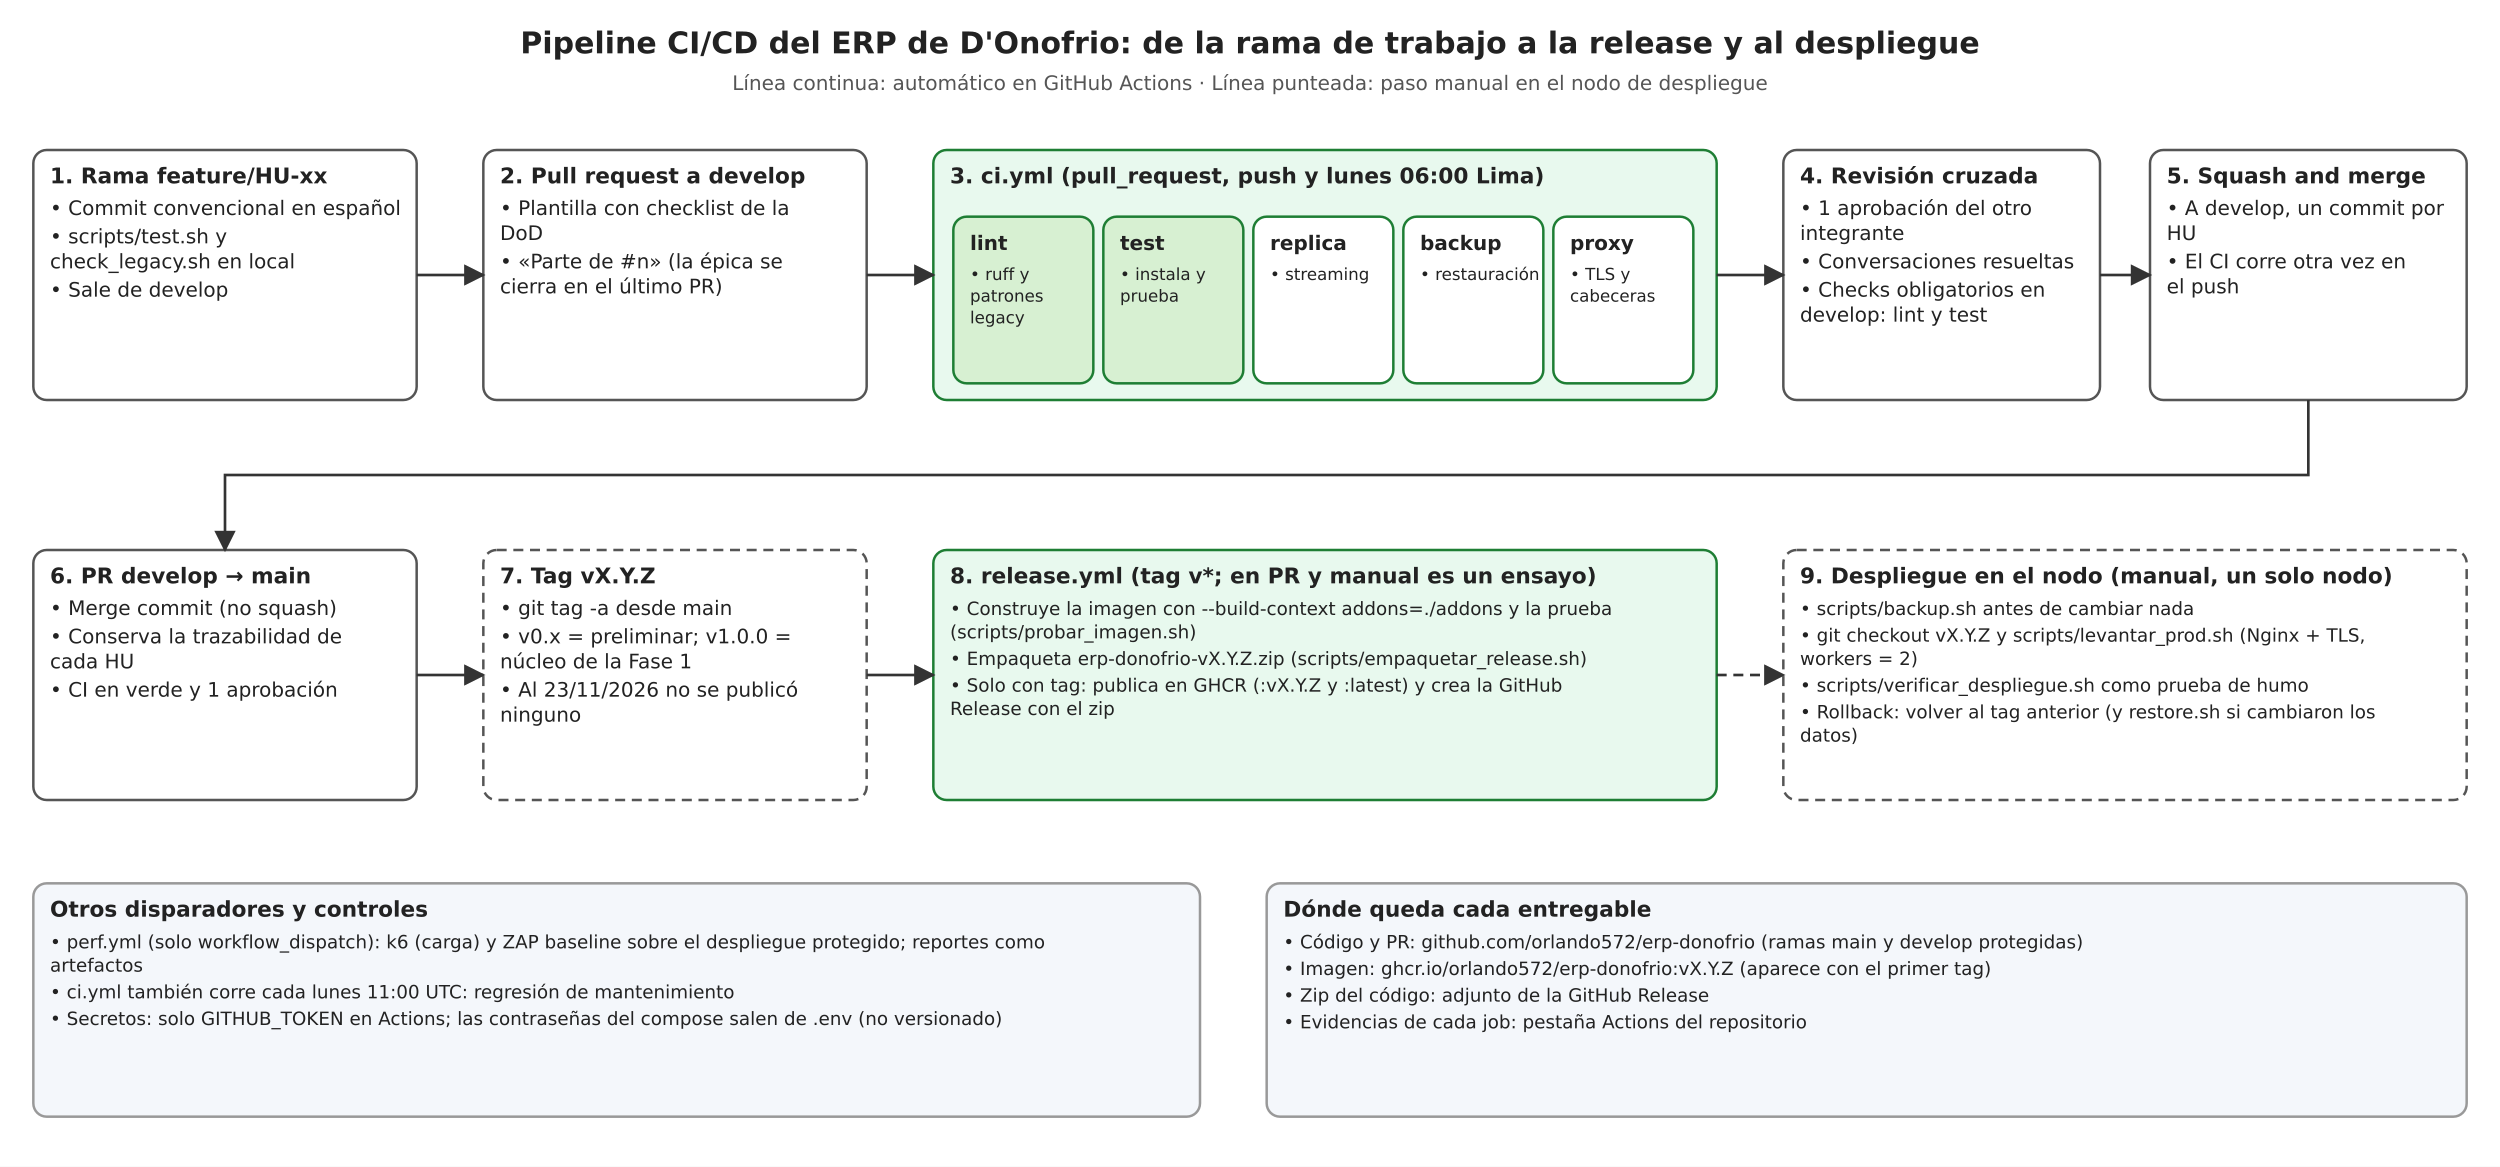
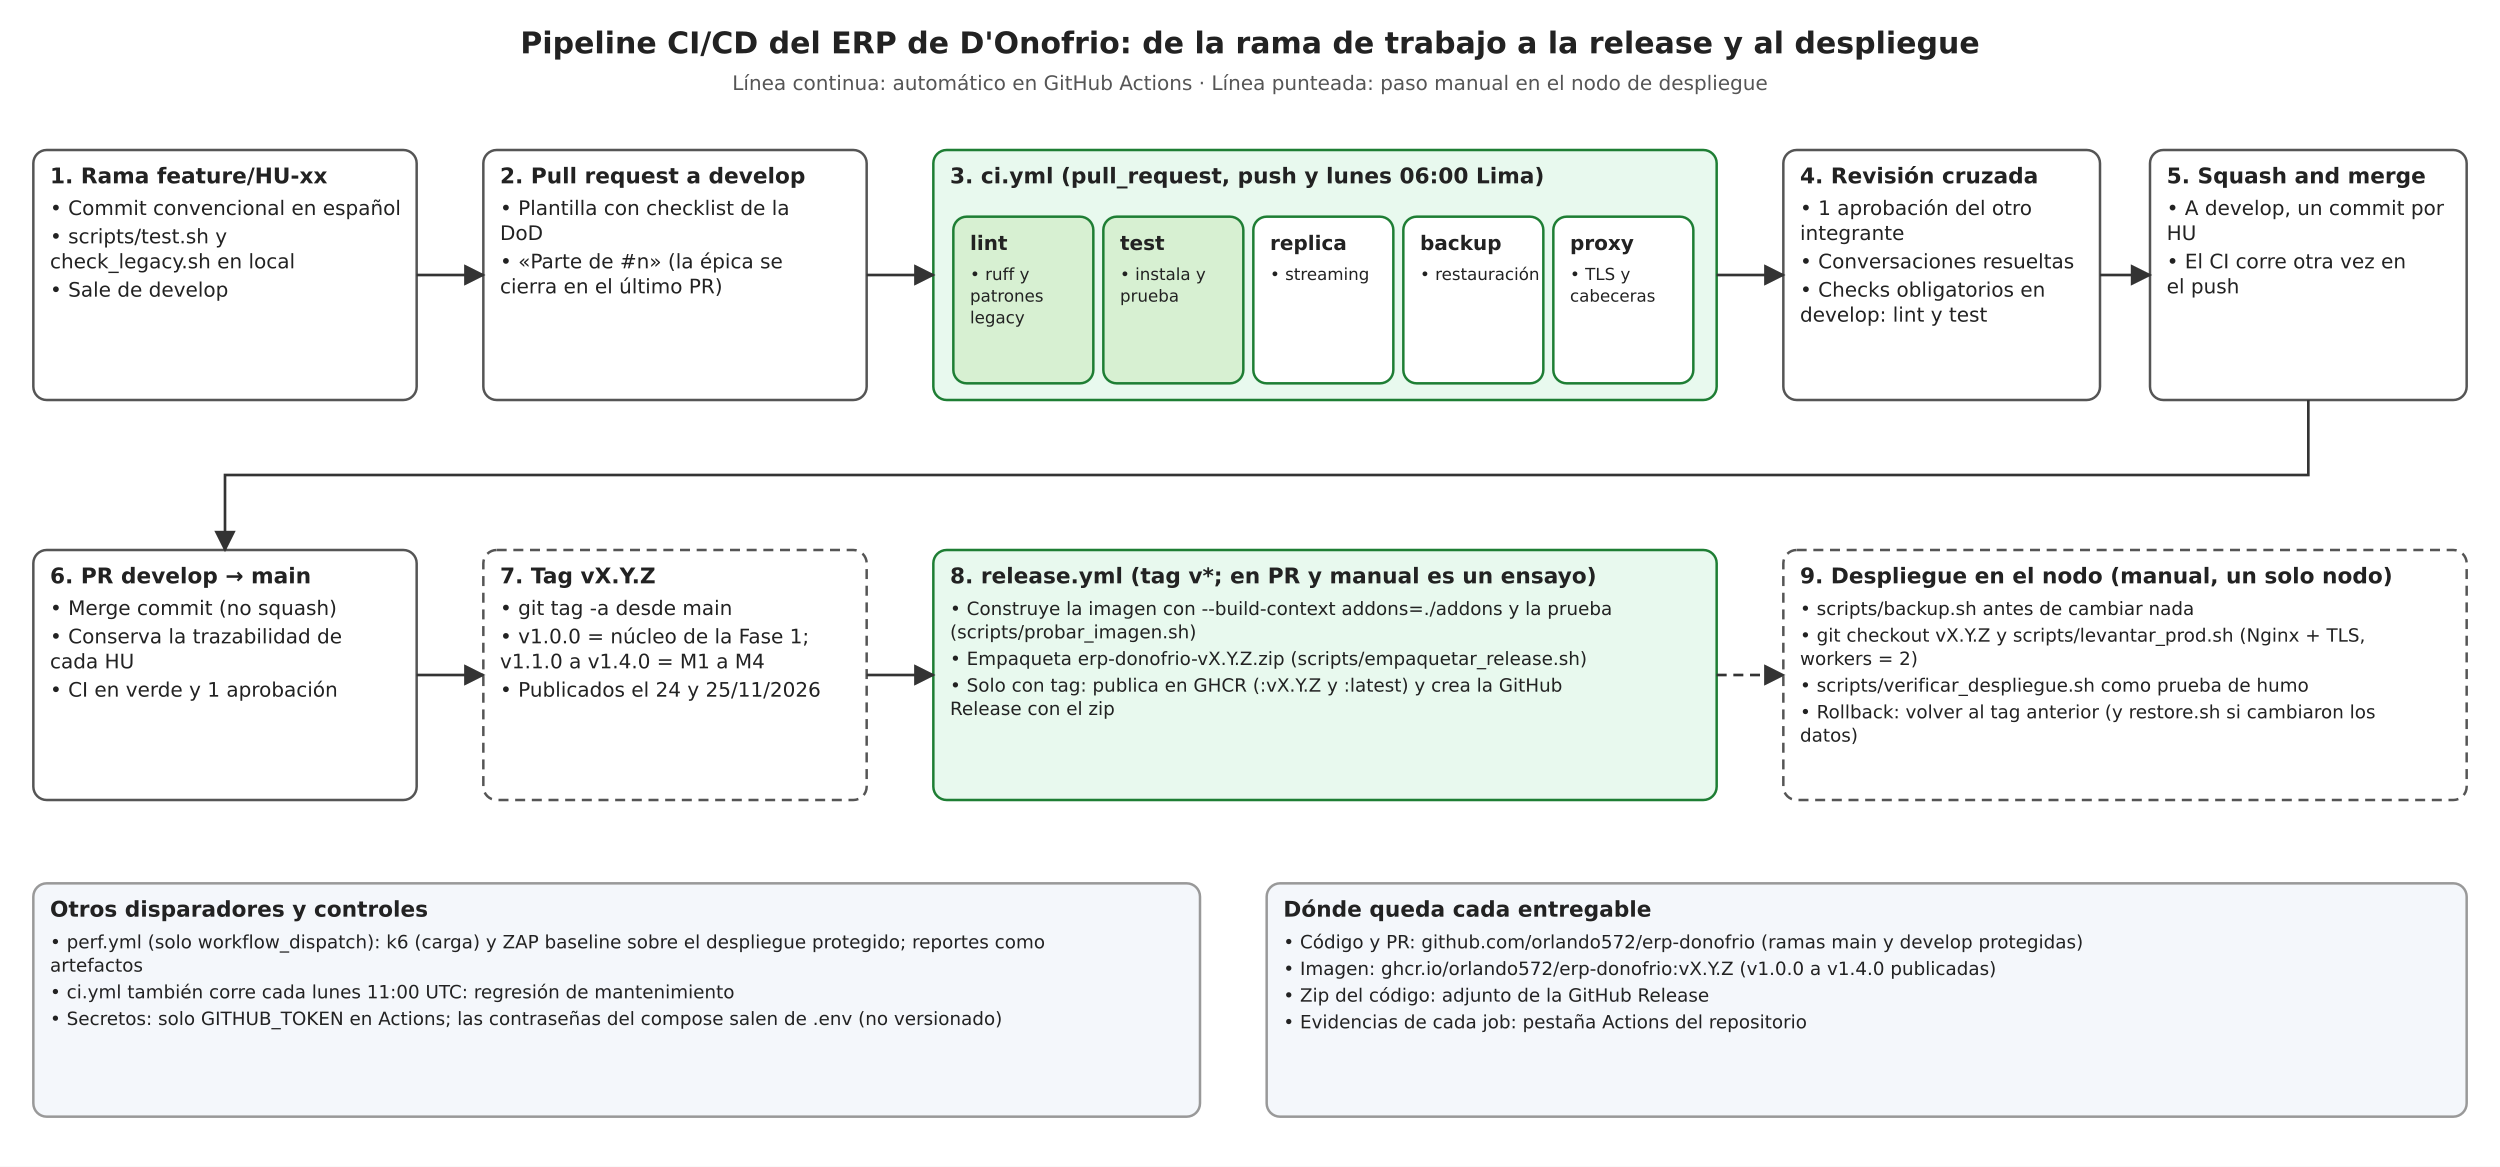
<svg xmlns="http://www.w3.org/2000/svg" width="1500" height="700" viewBox="0 0 1500 700" font-family="DejaVu Sans, Arial, sans-serif">
  <defs>
    <marker id="flecha" viewBox="0 0 10 10" refX="9" refY="5" markerWidth="8" markerHeight="8" orient="auto-start-reverse">
      <path d="M0,0 L10,5 L0,10 z" fill="#333" />
    </marker>
  </defs>
  <rect width="1500" height="700" fill="#fff" />
  <text x="750" y="32" text-anchor="middle" font-size="18" font-weight="bold" fill="#222">Pipeline CI/CD del ERP de D'Onofrio: de la rama de trabajo a la release y al despliegue</text>
  <text x="750" y="54" text-anchor="middle" font-size="12" font-weight="normal" fill="#555">Línea continua: automático en GitHub Actions · Línea punteada: paso manual en el nodo de despliegue</text>
  <rect x="20" y="90" width="230" height="150" rx="8" fill="#fff" stroke="#555" stroke-width="1.5" />
  <text x="30" y="110" text-anchor="start" font-size="13" font-weight="bold" fill="#222">1. Rama feature/HU-xx</text>
  <text x="30" y="129" text-anchor="start" font-size="12" font-weight="normal" fill="#222">• Commit convencional en español</text>
  <text x="30" y="146" text-anchor="start" font-size="12" font-weight="normal" fill="#222">• scripts/test.sh y</text>
  <text x="30" y="161" text-anchor="start" font-size="12" font-weight="normal" fill="#222">  check_legacy.sh en local</text>
  <text x="30" y="178" text-anchor="start" font-size="12" font-weight="normal" fill="#222">• Sale de develop</text>
  <rect x="290" y="90" width="230" height="150" rx="8" fill="#fff" stroke="#555" stroke-width="1.5" />
  <text x="300" y="110" text-anchor="start" font-size="13" font-weight="bold" fill="#222">2. Pull request a develop</text>
  <text x="300" y="129" text-anchor="start" font-size="12" font-weight="normal" fill="#222">• Plantilla con checklist de la</text>
  <text x="300" y="144" text-anchor="start" font-size="12" font-weight="normal" fill="#222">  DoD</text>
  <text x="300" y="161" text-anchor="start" font-size="12" font-weight="normal" fill="#222">• «Parte de #n» (la épica se</text>
  <text x="300" y="176" text-anchor="start" font-size="12" font-weight="normal" fill="#222">  cierra en el último PR)</text>
  <rect x="560" y="90" width="470" height="150" rx="8" fill="#e8f9ee" stroke="#1e7e34" stroke-width="1.5" />
  <text x="570" y="110" text-anchor="start" font-size="13" font-weight="bold" fill="#222">3. ci.yml (pull_request, push y lunes 06:00 Lima)</text>
  <rect x="572" y="130" width="84" height="100" rx="8" fill="#d7f0d2" stroke="#1e7e34" stroke-width="1.5" />
  <text x="582" y="150" text-anchor="start" font-size="12" font-weight="bold" fill="#222">lint</text>
  <text x="582" y="168" text-anchor="start" font-size="10" font-weight="normal" fill="#222">• ruff y</text>
  <text x="582" y="181" text-anchor="start" font-size="10" font-weight="normal" fill="#222">  patrones</text>
  <text x="582" y="194" text-anchor="start" font-size="10" font-weight="normal" fill="#222">  legacy</text>
  <rect x="662" y="130" width="84" height="100" rx="8" fill="#d7f0d2" stroke="#1e7e34" stroke-width="1.5" />
  <text x="672" y="150" text-anchor="start" font-size="12" font-weight="bold" fill="#222">test</text>
  <text x="672" y="168" text-anchor="start" font-size="10" font-weight="normal" fill="#222">• instala y</text>
  <text x="672" y="181" text-anchor="start" font-size="10" font-weight="normal" fill="#222">  prueba</text>
  <rect x="752" y="130" width="84" height="100" rx="8" fill="#fff" stroke="#1e7e34" stroke-width="1.5" />
  <text x="762" y="150" text-anchor="start" font-size="12" font-weight="bold" fill="#222">replica</text>
  <text x="762" y="168" text-anchor="start" font-size="10" font-weight="normal" fill="#222">• streaming</text>
  <rect x="842" y="130" width="84" height="100" rx="8" fill="#fff" stroke="#1e7e34" stroke-width="1.5" />
  <text x="852" y="150" text-anchor="start" font-size="12" font-weight="bold" fill="#222">backup</text>
  <text x="852" y="168" text-anchor="start" font-size="10" font-weight="normal" fill="#222">• restauración</text>
  <rect x="932" y="130" width="84" height="100" rx="8" fill="#fff" stroke="#1e7e34" stroke-width="1.5" />
  <text x="942" y="150" text-anchor="start" font-size="12" font-weight="bold" fill="#222">proxy</text>
  <text x="942" y="168" text-anchor="start" font-size="10" font-weight="normal" fill="#222">• TLS y</text>
  <text x="942" y="181" text-anchor="start" font-size="10" font-weight="normal" fill="#222">  cabeceras</text>
  <rect x="1070" y="90" width="190" height="150" rx="8" fill="#fff" stroke="#555" stroke-width="1.5" />
  <text x="1080" y="110" text-anchor="start" font-size="13" font-weight="bold" fill="#222">4. Revisión cruzada</text>
  <text x="1080" y="129" text-anchor="start" font-size="12" font-weight="normal" fill="#222">• 1 aprobación del otro</text>
  <text x="1080" y="144" text-anchor="start" font-size="12" font-weight="normal" fill="#222">  integrante</text>
  <text x="1080" y="161" text-anchor="start" font-size="12" font-weight="normal" fill="#222">• Conversaciones resueltas</text>
  <text x="1080" y="178" text-anchor="start" font-size="12" font-weight="normal" fill="#222">• Checks obligatorios en</text>
  <text x="1080" y="193" text-anchor="start" font-size="12" font-weight="normal" fill="#222">  develop: lint y test</text>
  <rect x="1290" y="90" width="190" height="150" rx="8" fill="#fff" stroke="#555" stroke-width="1.5" />
  <text x="1300" y="110" text-anchor="start" font-size="13" font-weight="bold" fill="#222">5. Squash and merge</text>
  <text x="1300" y="129" text-anchor="start" font-size="12" font-weight="normal" fill="#222">• A develop, un commit por</text>
  <text x="1300" y="144" text-anchor="start" font-size="12" font-weight="normal" fill="#222">  HU</text>
  <text x="1300" y="161" text-anchor="start" font-size="12" font-weight="normal" fill="#222">• El CI corre otra vez en</text>
  <text x="1300" y="176" text-anchor="start" font-size="12" font-weight="normal" fill="#222">  el push</text>
  <polyline fill="none" stroke="#333" stroke-width="1.6" marker-end="url(#flecha)" points="250,165 290,165" />
  <polyline fill="none" stroke="#333" stroke-width="1.6" marker-end="url(#flecha)" points="520,165 560,165" />
  <polyline fill="none" stroke="#333" stroke-width="1.6" marker-end="url(#flecha)" points="1030,165 1070,165" />
  <polyline fill="none" stroke="#333" stroke-width="1.6" marker-end="url(#flecha)" points="1260,165 1290,165" />
  <rect x="20" y="330" width="230" height="150" rx="8" fill="#fff" stroke="#555" stroke-width="1.5" />
  <text x="30" y="350" text-anchor="start" font-size="13" font-weight="bold" fill="#222">6. PR develop → main</text>
  <text x="30" y="369" text-anchor="start" font-size="12" font-weight="normal" fill="#222">• Merge commit (no squash)</text>
  <text x="30" y="386" text-anchor="start" font-size="12" font-weight="normal" fill="#222">• Conserva la trazabilidad de</text>
  <text x="30" y="401" text-anchor="start" font-size="12" font-weight="normal" fill="#222">  cada HU</text>
  <text x="30" y="418" text-anchor="start" font-size="12" font-weight="normal" fill="#222">• CI en verde y 1 aprobación</text>
  <rect x="290" y="330" width="230" height="150" rx="8" fill="#fff" stroke="#555" stroke-width="1.5" stroke-dasharray="6 4" />
  <text x="300" y="350" text-anchor="start" font-size="13" font-weight="bold" fill="#222">7. Tag vX.Y.Z</text>
  <text x="300" y="369" text-anchor="start" font-size="12" font-weight="normal" fill="#222">• git tag -a desde main</text>
-   <text x="300" y="386" text-anchor="start" font-size="12" font-weight="normal" fill="#222">• v0.x = preliminar; v1.0.0 =</text>
-   <text x="300" y="401" text-anchor="start" font-size="12" font-weight="normal" fill="#222">  núcleo de la Fase 1</text>
-   <text x="300" y="418" text-anchor="start" font-size="12" font-weight="normal" fill="#222">• Al 23/11/2026 no se publicó</text>
-   <text x="300" y="433" text-anchor="start" font-size="12" font-weight="normal" fill="#222">  ninguno</text>
+   <text x="300" y="386" text-anchor="start" font-size="12" font-weight="normal" fill="#222">• v1.0.0 = núcleo de la Fase 1;</text>
+   <text x="300" y="401" text-anchor="start" font-size="12" font-weight="normal" fill="#222">  v1.1.0 a v1.4.0 = M1 a M4</text>
+   <text x="300" y="418" text-anchor="start" font-size="12" font-weight="normal" fill="#222">• Publicados el 24 y 25/11/2026</text>
  <rect x="560" y="330" width="470" height="150" rx="8" fill="#e8f9ee" stroke="#1e7e34" stroke-width="1.5" />
  <text x="570" y="350" text-anchor="start" font-size="13" font-weight="bold" fill="#222">8. release.yml (tag v*; en PR y manual es un ensayo)</text>
  <text x="570" y="369" text-anchor="start" font-size="11" font-weight="normal" fill="#222">• Construye la imagen con --build-context addons=./addons y la prueba</text>
  <text x="570" y="383" text-anchor="start" font-size="11" font-weight="normal" fill="#222">  (scripts/probar_imagen.sh)</text>
  <text x="570" y="399" text-anchor="start" font-size="11" font-weight="normal" fill="#222">• Empaqueta erp-donofrio-vX.Y.Z.zip (scripts/empaquetar_release.sh)</text>
  <text x="570" y="415" text-anchor="start" font-size="11" font-weight="normal" fill="#222">• Solo con tag: publica en GHCR (:vX.Y.Z y :latest) y crea la GitHub</text>
  <text x="570" y="429" text-anchor="start" font-size="11" font-weight="normal" fill="#222">  Release con el zip</text>
  <rect x="1070" y="330" width="410" height="150" rx="8" fill="#fff" stroke="#555" stroke-width="1.5" stroke-dasharray="6 4" />
  <text x="1080" y="350" text-anchor="start" font-size="13" font-weight="bold" fill="#222">9. Despliegue en el nodo (manual, un solo nodo)</text>
  <text x="1080" y="369" text-anchor="start" font-size="11" font-weight="normal" fill="#222">• scripts/backup.sh antes de cambiar nada</text>
  <text x="1080" y="385" text-anchor="start" font-size="11" font-weight="normal" fill="#222">• git checkout vX.Y.Z y scripts/levantar_prod.sh (Nginx + TLS,</text>
  <text x="1080" y="399" text-anchor="start" font-size="11" font-weight="normal" fill="#222">  workers = 2)</text>
  <text x="1080" y="415" text-anchor="start" font-size="11" font-weight="normal" fill="#222">• scripts/verificar_despliegue.sh como prueba de humo</text>
  <text x="1080" y="431" text-anchor="start" font-size="11" font-weight="normal" fill="#222">• Rollback: volver al tag anterior (y restore.sh si cambiaron los</text>
  <text x="1080" y="445" text-anchor="start" font-size="11" font-weight="normal" fill="#222">  datos)</text>
  <polyline fill="none" stroke="#333" stroke-width="1.6" marker-end="url(#flecha)" points="1385,240 1385,285 135,285 135,330" />
  <polyline fill="none" stroke="#333" stroke-width="1.6" marker-end="url(#flecha)" points="250,405 290,405" />
  <polyline fill="none" stroke="#333" stroke-width="1.6" marker-end="url(#flecha)" points="520,405 560,405" />
  <polyline fill="none" stroke="#333" stroke-width="1.6" stroke-dasharray="6 4" marker-end="url(#flecha)" points="1030,405 1070,405" />
  <rect x="20" y="530" width="700" height="140" rx="8" fill="#f4f7fb" stroke="#999" stroke-width="1.5" />
  <text x="30" y="550" text-anchor="start" font-size="13" font-weight="bold" fill="#222">Otros disparadores y controles</text>
  <text x="30" y="569" text-anchor="start" font-size="11" font-weight="normal" fill="#222">• perf.yml (solo workflow_dispatch): k6 (carga) y ZAP baseline sobre el despliegue protegido; reportes como</text>
  <text x="30" y="583" text-anchor="start" font-size="11" font-weight="normal" fill="#222">  artefactos</text>
  <text x="30" y="599" text-anchor="start" font-size="11" font-weight="normal" fill="#222">• ci.yml también corre cada lunes 11:00 UTC: regresión de mantenimiento</text>
  <text x="30" y="615" text-anchor="start" font-size="11" font-weight="normal" fill="#222">• Secretos: solo GITHUB_TOKEN en Actions; las contraseñas del compose salen de .env (no versionado)</text>
  <rect x="760" y="530" width="720" height="140" rx="8" fill="#f4f7fb" stroke="#999" stroke-width="1.5" />
  <text x="770" y="550" text-anchor="start" font-size="13" font-weight="bold" fill="#222">Dónde queda cada entregable</text>
  <text x="770" y="569" text-anchor="start" font-size="11" font-weight="normal" fill="#222">• Código y PR: github.com/orlando572/erp-donofrio (ramas main y develop protegidas)</text>
-   <text x="770" y="585" text-anchor="start" font-size="11" font-weight="normal" fill="#222">• Imagen: ghcr.io/orlando572/erp-donofrio:vX.Y.Z (aparece con el primer tag)</text>
+   <text x="770" y="585" text-anchor="start" font-size="11" font-weight="normal" fill="#222">• Imagen: ghcr.io/orlando572/erp-donofrio:vX.Y.Z (v1.0.0 a v1.4.0 publicadas)</text>
  <text x="770" y="601" text-anchor="start" font-size="11" font-weight="normal" fill="#222">• Zip del código: adjunto de la GitHub Release</text>
  <text x="770" y="617" text-anchor="start" font-size="11" font-weight="normal" fill="#222">• Evidencias de cada job: pestaña Actions del repositorio</text>
</svg>
